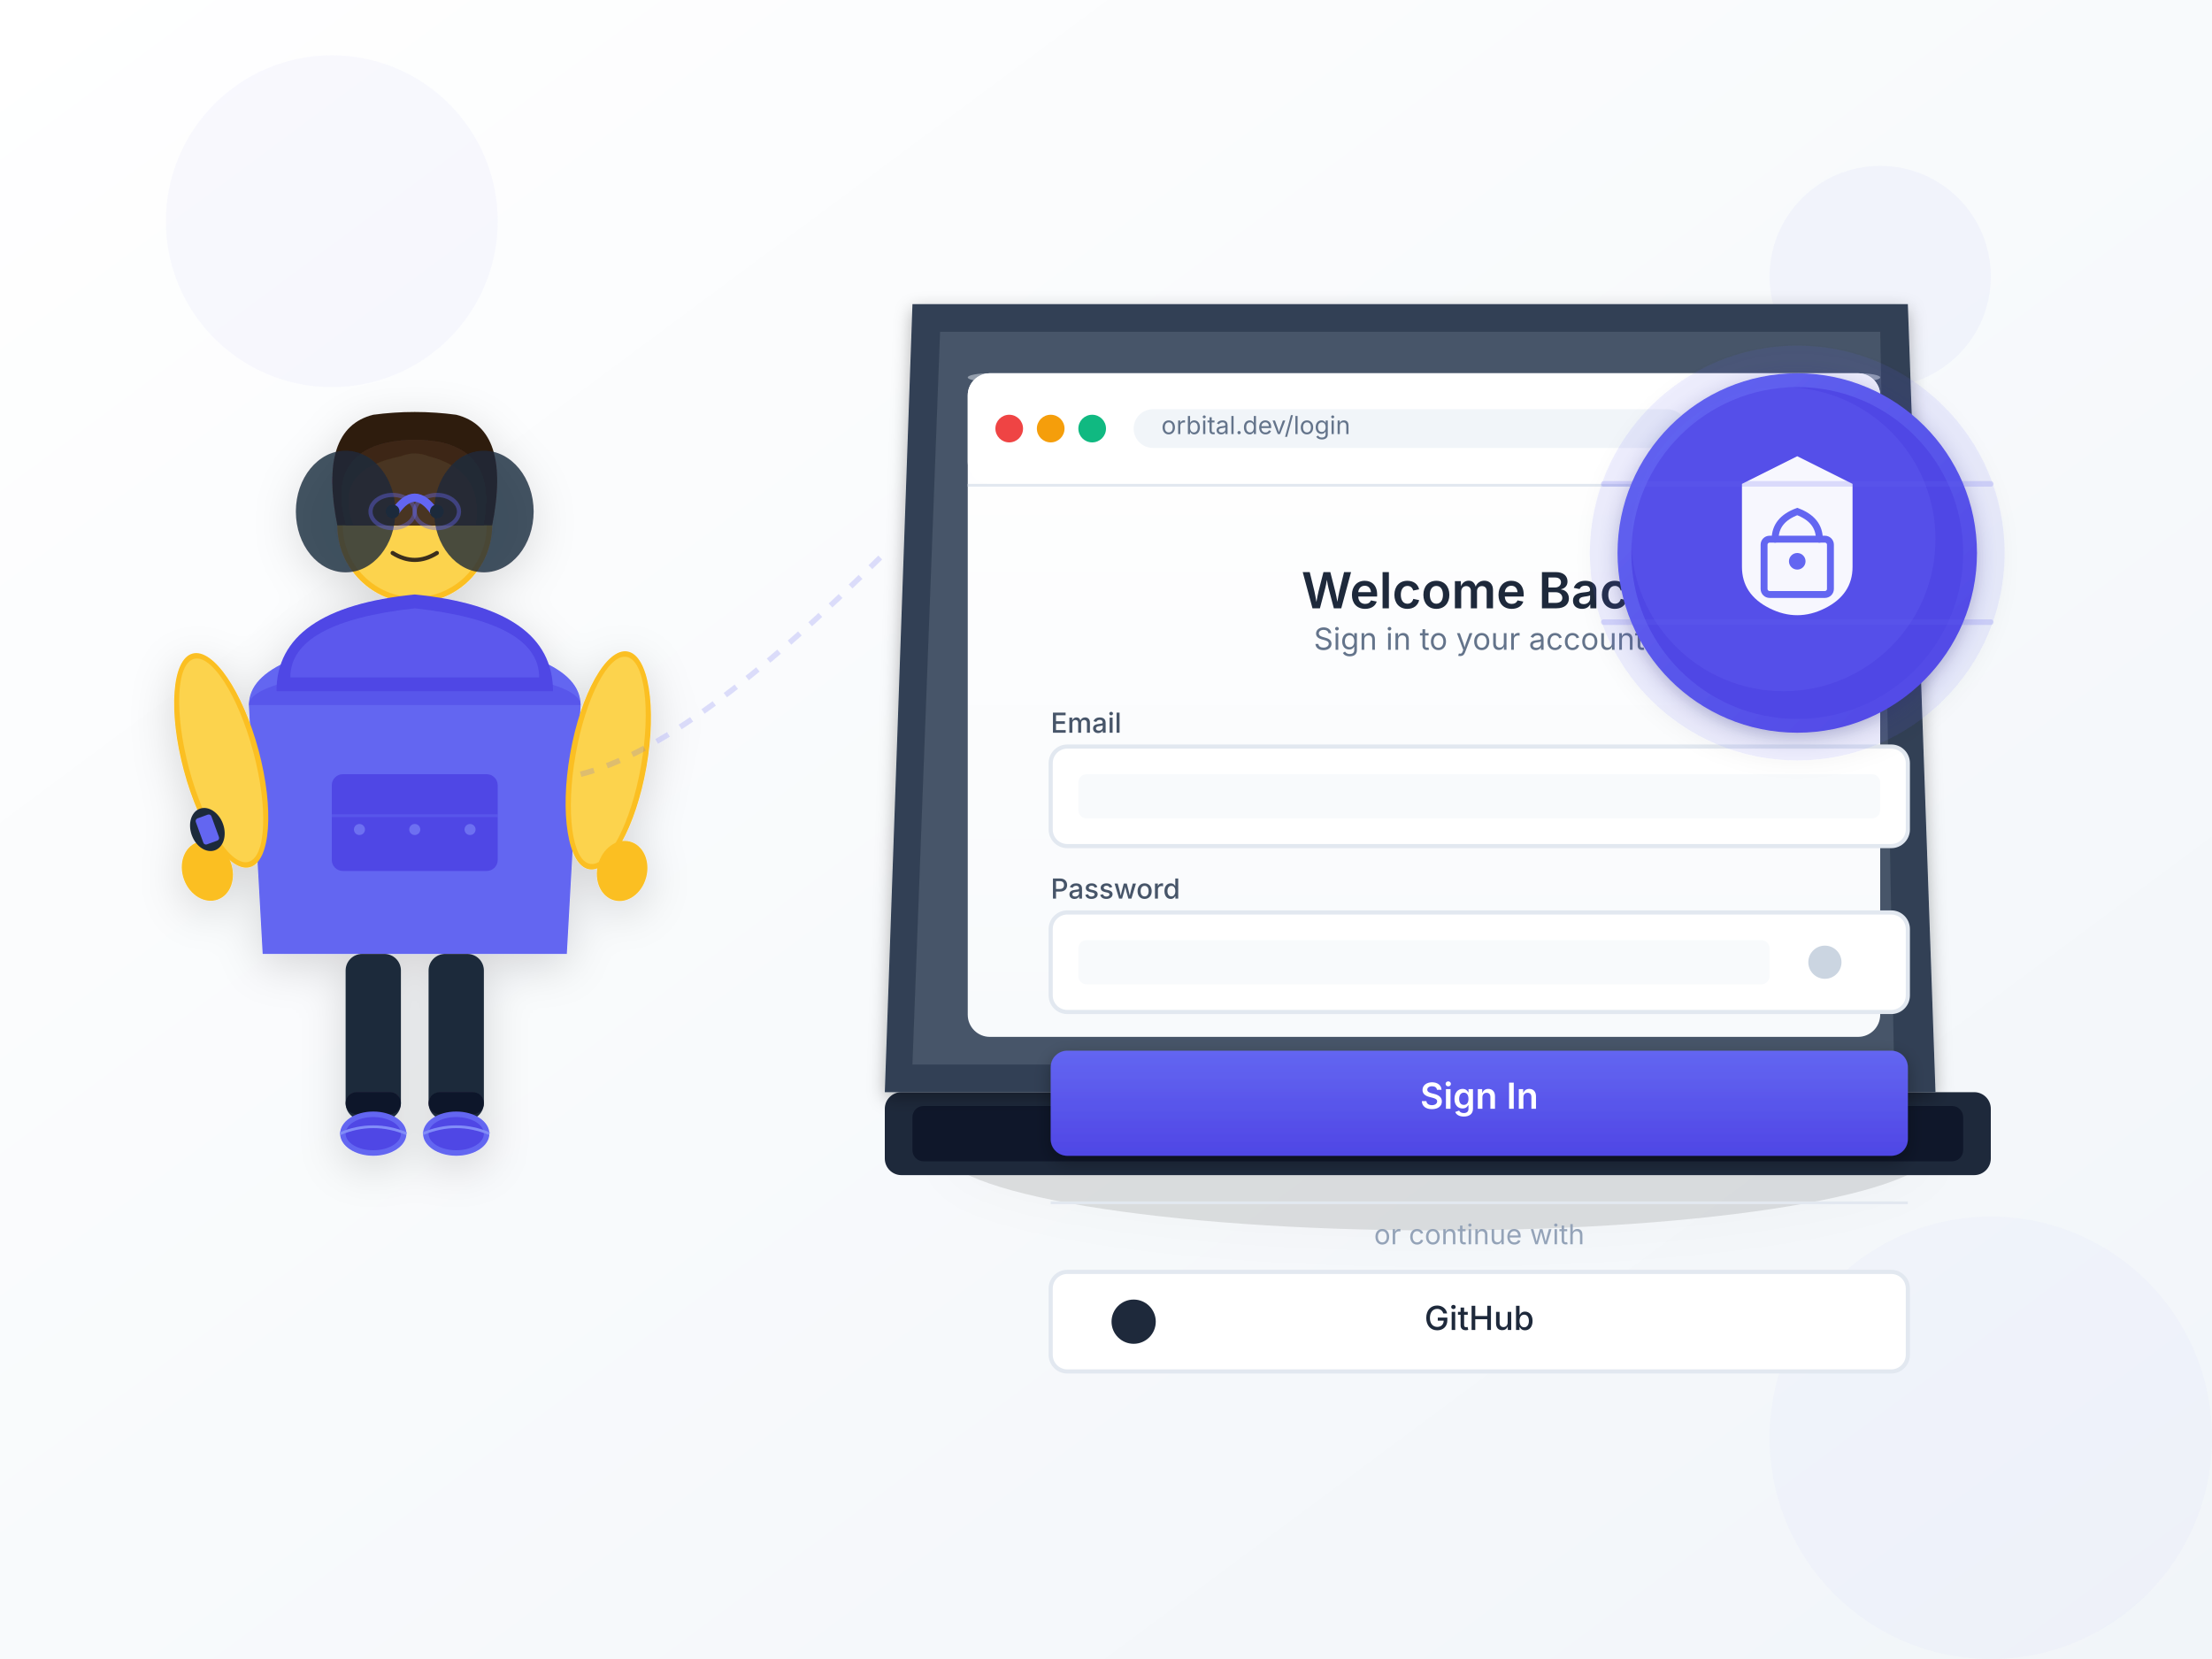
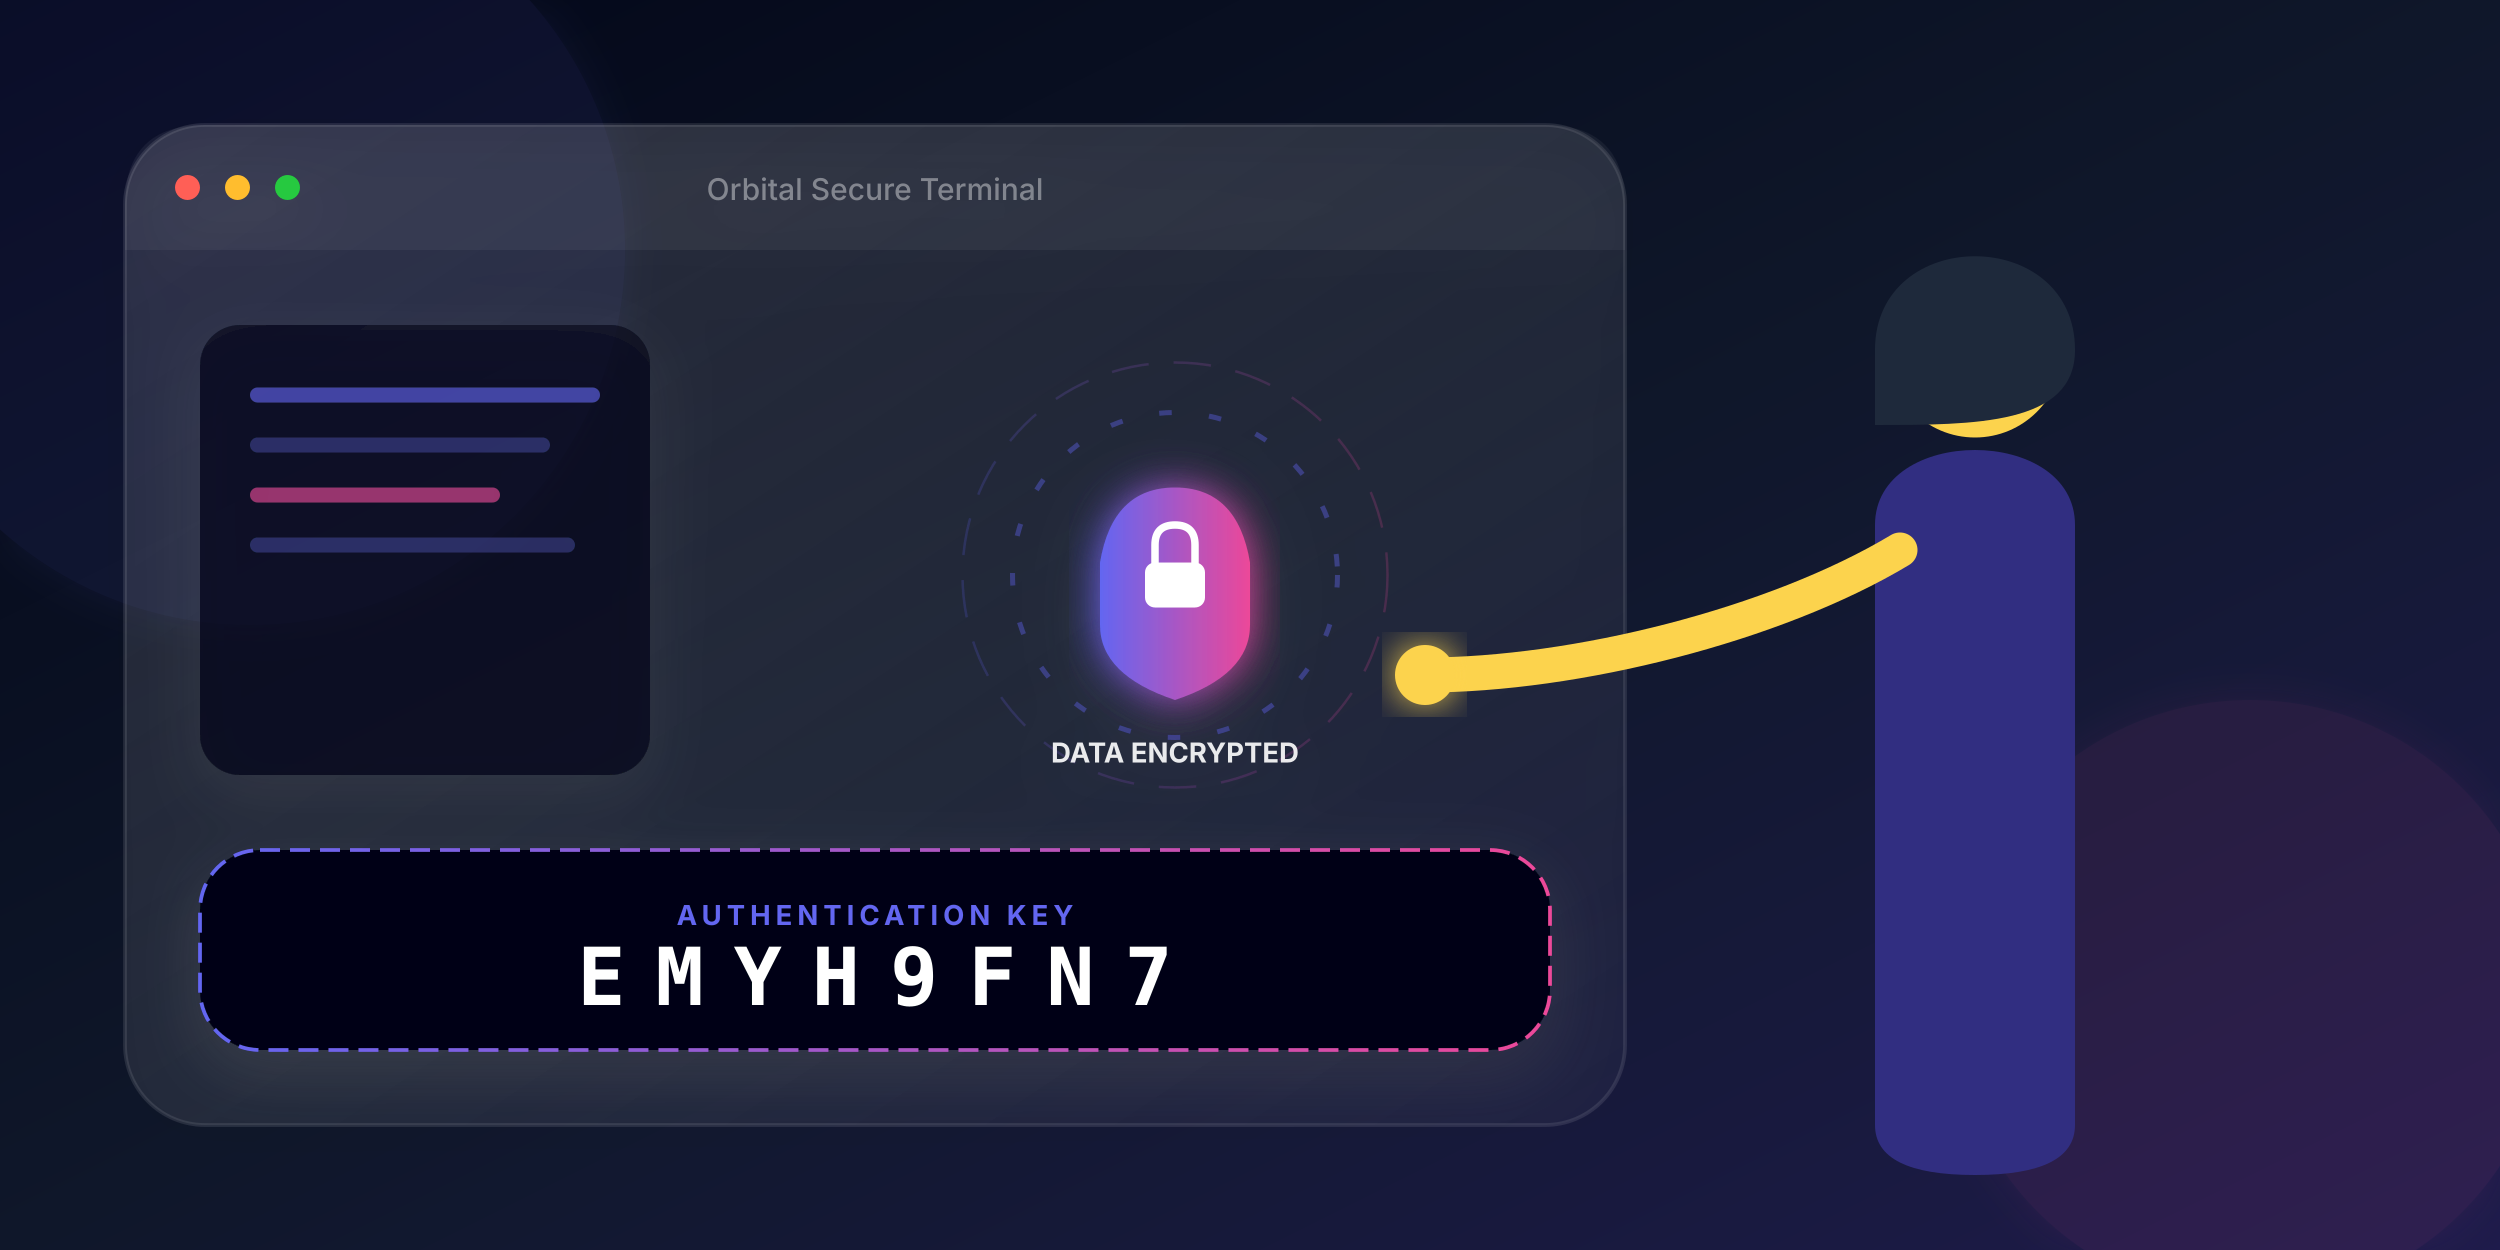
- <svg xmlns="http://www.w3.org/2000/svg" viewBox="0 0 800 600">
+ <svg xmlns="http://www.w3.org/2000/svg" viewBox="0 0 1000 500">
  <defs>
    <linearGradient id="bgGradient" x1="0%" y1="0%" x2="100%" y2="100%">
-       <stop offset="0%" style="stop-color:#ffffff;stop-opacity:1" />
-       <stop offset="50%" style="stop-color:#f8fafc;stop-opacity:1" />
-       <stop offset="100%" style="stop-color:#f1f5f9;stop-opacity:1" />
+       <stop offset="0%" style="stop-color:#020617;stop-opacity:1" />
+       <stop offset="50%" style="stop-color:#0f172a;stop-opacity:1" />
+       <stop offset="100%" style="stop-color:#1e1b4b;stop-opacity:1" />
    </linearGradient>
-     <linearGradient id="screenGrad" x1="0%" y1="0%" x2="0%" y2="100%">
-       <stop offset="0%" style="stop-color:#ffffff;stop-opacity:1" />
-       <stop offset="100%" style="stop-color:#f8fafc;stop-opacity:1" />
+     <linearGradient id="glassGrad" x1="0%" y1="0%" x2="100%" y2="100%">
+       <stop offset="0%" style="stop-color:rgba(255,255,255,0.12)" />
+       <stop offset="100%" style="stop-color:rgba(255,255,255,0.03)" />
    </linearGradient>
-     <linearGradient id="buttonGrad" x1="0%" y1="0%" x2="0%" y2="100%">
-       <stop offset="0%" style="stop-color:#6366f1;stop-opacity:1" />
-       <stop offset="100%" style="stop-color:#4f46e5;stop-opacity:1" />
+     <linearGradient id="accentGrad" x1="0%" y1="0%" x2="100%" y2="0%">
+       <stop offset="0%" style="stop-color:#6366f1" />
+       <stop offset="100%" style="stop-color:#ec4899" />
    </linearGradient>
-     <linearGradient id="badgeGrad" x1="0%" y1="0%" x2="100%" y2="100%">
-       <stop offset="0%" style="stop-color:#6366f1;stop-opacity:1" />
-       <stop offset="100%" style="stop-color:#4f46e5;stop-opacity:1" />
-     </linearGradient>
-     <filter id="shadow" x="-50%" y="-50%" width="200%" height="200%">
-       <feGaussianBlur in="SourceAlpha" stdDeviation="3" />
-       <feOffset dx="0" dy="2" result="offsetblur" />
+     <filter id="premiumGlow" x="-20%" y="-20%" width="140%" height="140%">
+       <feGaussianBlur stdDeviation="8" result="blur" />
+       <feComposite in="SourceGraphic" in2="blur" operator="over" />
+     </filter>
+     <filter id="softShadow" x="-50%" y="-50%" width="200%" height="200%">
+       <feGaussianBlur in="SourceAlpha" stdDeviation="12" />
+       <feOffset dx="0" dy="8" result="offsetblur" />
      <feComponentTransfer>
        <feFuncA type="linear" slope="0.3" />
      </feComponentTransfer>
      <feMerge>
        <feMergeNode />
        <feMergeNode in="SourceGraphic" />
      </feMerge>
    </filter>
-     <filter id="softShadow" x="-50%" y="-50%" width="200%" height="200%">
-       <feGaussianBlur in="SourceAlpha" stdDeviation="8" />
-       <feOffset dx="0" dy="4" result="offsetblur" />
-       <feComponentTransfer>
-         <feFuncA type="linear" slope="0.15" />
-       </feComponentTransfer>
-       <feMerge>
-         <feMergeNode />
-         <feMergeNode in="SourceGraphic" />
-       </feMerge>
-     </filter>
  </defs>
-   <rect width="800" height="600" fill="url(#bgGradient)" />
-   <circle cx="120" cy="80" r="60" fill="#6366f1" opacity="0.04" />
-   <circle cx="720" cy="520" r="80" fill="#6366f1" opacity="0.03" />
-   <circle cx="680" cy="100" r="40" fill="#6366f1" opacity="0.05" />
-   <ellipse cx="520" cy="415" rx="180" ry="30" fill="#000000" opacity="0.12" filter="url(#softShadow)" />
-   <rect x="320" y="395" width="400" height="30" fill="#1e293b" rx="6" />
-   <rect x="330" y="400" width="380" height="20" fill="#0f172a" rx="4" />
-   <g filter="url(#shadow)">
-     <path d="M 330 110 L 690 110 L 700 395 L 320 395 Z" fill="#334155" rx="8" />
-     <path d="M 340 120 L 680 120 L 685 385 L 330 385 Z" fill="#475569" rx="6" />
-   </g>
-   <g>
-     <rect x="350" y="135" width="330" height="240" fill="url(#screenGrad)" rx="8" />
-     <rect x="350" y="135" width="330" height="3" fill="#e2e8f0" opacity="0.5" rx="8" />
-     <rect x="350" y="135" width="330" height="40" fill="#ffffff" rx="8" />
-     <rect x="350" y="175" width="330" height="1" fill="#e2e8f0" />
-     <circle cx="365" cy="155" r="5" fill="#ef4444" />
-     <circle cx="380" cy="155" r="5" fill="#f59e0b" />
-     <circle cx="395" cy="155" r="5" fill="#10b981" />
-     <rect x="410" y="148" width="200" height="14" fill="#f1f5f9" rx="7" />
-     <text x="420" y="157" font-size="9" fill="#64748b" font-family="system-ui, -apple-system, sans-serif">orbital.dev/login</text>
-     <g transform="translate(380, 200)">
-       <text x="155" y="20" font-size="18" fill="#1e293b" font-family="system-ui, -apple-system, sans-serif" font-weight="600" text-anchor="middle">Welcome Back</text>
-       <text x="155" y="35" font-size="11" fill="#64748b" font-family="system-ui, -apple-system, sans-serif" text-anchor="middle">Sign in to your account</text>
-       <text x="0" y="65" font-size="10" fill="#475569" font-family="system-ui, -apple-system, sans-serif" font-weight="500">Email</text>
-       <rect x="0" y="70" width="310" height="36" fill="#ffffff" stroke="#e2e8f0" stroke-width="1.5" rx="6" />
-       <rect x="10" y="80" width="290" height="16" fill="#f8fafc" rx="3" />
-       <text x="0" y="125" font-size="10" fill="#475569" font-family="system-ui, -apple-system, sans-serif" font-weight="500">Password</text>
-       <rect x="0" y="130" width="310" height="36" fill="#ffffff" stroke="#e2e8f0" stroke-width="1.5" rx="6" />
-       <rect x="10" y="140" width="250" height="16" fill="#f8fafc" rx="3" />
-       <circle cx="280" cy="148" r="6" fill="#cbd5e1" />
-       <rect x="0" y="180" width="310" height="38" fill="url(#buttonGrad)" rx="6" filter="url(#shadow)" />
-       <text x="155" y="201" font-size="13" fill="#ffffff" font-family="system-ui, -apple-system, sans-serif" font-weight="600" text-anchor="middle">Sign In</text>
-       <line x1="0" y1="235" x2="310" y2="235" stroke="#e2e8f0" stroke-width="1" />
-       <text x="155" y="250" font-size="10" fill="#94a3b8" font-family="system-ui, -apple-system, sans-serif" text-anchor="middle">or continue with</text>
-       <rect x="0" y="260" width="310" height="36" fill="#ffffff" stroke="#e2e8f0" stroke-width="1.5" rx="6" />
-       <circle cx="30" cy="278" r="8" fill="#1e293b" />
-       <text x="155" y="281" font-size="12" fill="#1e293b" font-family="system-ui, -apple-system, sans-serif" font-weight="500" text-anchor="middle">GitHub</text>
+   <rect width="1000" height="500" fill="url(#bgGradient)" />
+   <circle cx="100" cy="100" r="150" fill="#6366f1" opacity="0.08" filter="url(#premiumGlow)" />
+   <circle cx="900" cy="400" r="120" fill="#ec4899" opacity="0.08" filter="url(#premiumGlow)" />
+   <g transform="translate(50, 50)" filter="url(#softShadow)">
+     <rect width="600" height="400" rx="32" fill="url(#glassGrad)" stroke="rgba(255,255,255,0.1)" stroke-width="1.5" />
+     <path d="M 32 0 H 568 Q 600 0 600 32 V 50 H 0 V 32 Q 0 0 32 0 Z" fill="rgba(255,255,255,0.05)" />
+     <circle cx="25" cy="25" r="5" fill="#ff5f56" />
+     <circle cx="45" cy="25" r="5" fill="#ffbd2e" />
+     <circle cx="65" cy="25" r="5" fill="#27c93f" />
+     <text x="300" y="30" font-size="12" fill="rgba(255,255,255,0.4)" font-family="Inter, system-ui" text-anchor="middle" font-weight="500">Orbital Secure Terminal</text>
+     <g transform="translate(30, 80)">
+       <rect width="180" height="180" rx="16" fill="#020617" opacity="0.6" />
+       <rect x="20" y="25" width="140" height="6" rx="3" fill="#6366f1" opacity="0.6" />
+       <rect x="20" y="45" width="120" height="6" rx="3" fill="#6366f1" opacity="0.3" />
+       <rect x="20" y="65" width="100" height="6" rx="3" fill="#ec4899" opacity="0.6" />
+       <rect x="20" y="85" width="130" height="6" rx="3" fill="#6366f1" opacity="0.3" />
+     </g>
+     <g transform="translate(420, 180)">
+       <circle r="85" fill="none" stroke="url(#accentGrad)" stroke-width="1" stroke-dasharray="15,10" opacity="0.2">
+         <animateTransform attributeName="transform" type="rotate" from="0" to="360" dur="25s" repeatCount="indefinite" />
+       </circle>
+       <circle r="65" fill="none" stroke="#6366f1" stroke-width="2" stroke-dasharray="5,15" opacity="0.4">
+         <animateTransform attributeName="transform" type="rotate" from="360" to="0" dur="10s" repeatCount="indefinite" />
+       </circle>
+       <path d="M 0 -35 Q 25 -35 30 -5 V 20 Q 30 40 0 50 Q -30 40 -30 20 V -5 Q -25 -35 0 -35 Z" fill="url(#accentGrad)" filter="url(#premiumGlow)" />
+       <rect x="-12" y="-5" width="24" height="18" fill="#ffffff" rx="4" />
+       <path d="M -8 -5 V -12 Q -8 -20 0 -20 Q 8 -20 8 -12 V -5" stroke="#ffffff" stroke-width="3" fill="none" stroke-linecap="round" />
+       <text y="75" font-size="11" fill="#ffffff" font-family="Inter, system-ui" text-anchor="middle" font-weight="bold" opacity="0.9">DATA ENCRYPTED</text>
+     </g>
+     <g transform="translate(30, 290)">
+       <rect width="540" height="80" rx="24" fill="#020617" stroke="url(#accentGrad)" stroke-width="1.5" stroke-dasharray="8,4" />
+       <text x="270" y="30" font-size="11" fill="#6366f1" font-family="Inter, system-ui" text-anchor="middle" font-weight="700" letter-spacing="2">AUTHENTICATION KEY</text>
+       <text x="270" y="62" font-size="32" fill="#ffffff" font-family="'JetBrains Mono', 'Fira Code', monospace" text-anchor="middle" font-weight="bold" letter-spacing="12">EMYH9FN7</text>
    </g>
  </g>
-   <g filter="url(#softShadow)">
-     <circle cx="150" cy="190" r="28" fill="#fbbf24" />
-     <circle cx="150" cy="190" r="26" fill="#fcd34d" />
-     <path d="M 122 190 Q 115 155 135 150 Q 150 148 165 150 Q 185 155 178 190" fill="#2d1b0e" />
-     <path d="M 125 190 Q 118 165 140 160 Q 150 158 160 160 Q 180 165 175 190" fill="#3d2818" />
-     <path d="M 128 190 Q 120 170 145 165 Q 150 163 155 165 Q 175 170 172 190" fill="#4a3420" />
-     <ellipse cx="125" cy="185" rx="18" ry="22" fill="#1e293b" opacity="0.8" />
-     <ellipse cx="175" cy="185" rx="18" ry="22" fill="#1e293b" opacity="0.8" />
-     <path d="M 143 185 Q 150 175 157 185" stroke="#6366f1" stroke-width="3" fill="none" stroke-linecap="round" />
-     <circle cx="142" cy="185" r="2.5" fill="#1e293b" />
-     <circle cx="158" cy="185" r="2.5" fill="#1e293b" />
-     <ellipse cx="142" cy="185" rx="8" ry="6" fill="none" stroke="#6366f1" stroke-width="1.5" opacity="0.4" />
-     <ellipse cx="158" cy="185" rx="8" ry="6" fill="none" stroke="#6366f1" stroke-width="1.5" opacity="0.4" />
-     <path d="M 142 200 Q 150 205 158 200" stroke="#3b2f1f" stroke-width="1.5" fill="none" stroke-linecap="round" />
-     <path d="M 90 255 Q 90 235 150 230 Q 210 235 210 255 L 205 345 L 95 345 Z" fill="#6366f1" />
-     <path d="M 90 255 Q 90 245 150 240 Q 210 245 210 255" fill="#4f46e5" opacity="0.5" />
-     <path d="M 100 250 Q 100 220 150 215 Q 200 220 200 250" fill="#4f46e5" />
-     <path d="M 105 245 Q 105 225 150 220 Q 195 225 195 245" fill="#6366f1" opacity="0.6" />
-     <rect x="120" y="280" width="60" height="35" fill="#4f46e5" rx="4" />
-     <path d="M 120 295 L 180 295" stroke="#6366f1" stroke-width="1" opacity="0.5" />
-     <circle cx="130" cy="300" r="2" fill="#818cf8" opacity="0.6" />
-     <circle cx="150" cy="300" r="2" fill="#818cf8" opacity="0.6" />
-     <circle cx="170" cy="300" r="2" fill="#818cf8" opacity="0.6" />
-     <ellipse cx="80" cy="275" rx="14" ry="40" fill="#fbbf24" transform="rotate(-15 80 275)" />
-     <ellipse cx="80" cy="275" rx="12" ry="38" fill="#fcd34d" transform="rotate(-15 80 275)" />
-     <ellipse cx="220" cy="275" rx="14" ry="40" fill="#fbbf24" transform="rotate(10 220 275)" />
-     <ellipse cx="220" cy="275" rx="12" ry="38" fill="#fcd34d" transform="rotate(10 220 275)" />
-     <ellipse cx="75" cy="315" rx="9" ry="11" fill="#fbbf24" transform="rotate(-20 75 315)" />
-     <ellipse cx="225" cy="315" rx="9" ry="11" fill="#fbbf24" transform="rotate(15 225 315)" />
-     <rect x="125" y="345" width="20" height="60" fill="#1e293b" rx="6" />
-     <rect x="155" y="345" width="20" height="60" fill="#1e293b" rx="6" />
-     <rect x="125" y="395" width="20" height="8" fill="#0f172a" rx="4" />
-     <rect x="155" y="395" width="20" height="8" fill="#0f172a" rx="4" />
-     <ellipse cx="135" cy="410" rx="12" ry="8" fill="#6366f1" />
-     <ellipse cx="165" cy="410" rx="12" ry="8" fill="#6366f1" />
-     <ellipse cx="135" cy="410" rx="10" ry="6" fill="#4f46e5" />
-     <ellipse cx="165" cy="410" rx="10" ry="6" fill="#4f46e5" />
-     <path d="M 123 410 Q 135 405 147 410" stroke="#818cf8" stroke-width="1" fill="none" />
-     <path d="M 153 410 Q 165 405 177 410" stroke="#818cf8" stroke-width="1" fill="none" />
-     <ellipse cx="75" cy="300" rx="6" ry="8" fill="#1e293b" transform="rotate(-20 75 300)" />
-     <rect x="72" y="295" width="6" height="10" fill="#6366f1" rx="1" transform="rotate(-20 75 300)" />
-     <path d="M 210 280 Q 250 270 320 200" stroke="#6366f1" stroke-width="2" fill="none" opacity="0.2" stroke-dasharray="5,5" />
+   <g transform="translate(750, 150)">
+     <path d="M 0 60 C 0 20 80 20 80 60 V 300 Q 80 320 40 320 Q 0 320 0 300 Z" fill="#312e81" />
+     <circle cx="40" cy="-10" r="35" fill="#fcd34d" />
+     <path d="M 0 -10 C 0 -60 80 -60 80 -10 C 80 20 40 20 0 20 Z" fill="#1e293b" />
+     <path d="M 10 70 C -40 100 -120 120 -180 120" stroke="#fcd34d" stroke-width="14" fill="none" stroke-linecap="round" />
+     <circle cx="-180" cy="120" r="12" fill="#fcd34d" filter="url(#premiumGlow)" />
  </g>
-   <g filter="url(#shadow)">
-     <circle cx="650" cy="200" r="75" fill="#6366f1" opacity="0.1" />
-     <circle cx="650" cy="200" r="65" fill="url(#badgeGrad)" />
-     <circle cx="650" cy="200" r="60" fill="#4f46e5" />
-     <circle cx="645" cy="195" r="55" fill="#6366f1" opacity="0.3" />
-     <g transform="translate(650, 200)">
-       <path d="M 0 -35 L -20 -25 L -20 5 Q -20 15 -10 20 Q 0 25 10 20 Q 20 15 20 5 L 20 -25 Z" fill="#ffffff" opacity="0.95" />
-       <rect x="-12" y="-5" width="24" height="20" fill="none" stroke="#6366f1" stroke-width="2.5" rx="2" />
-       <path d="M -8 -5 Q -8 -12 0 -15 Q 8 -12 8 -5" fill="none" stroke="#6366f1" stroke-width="2.5" stroke-linecap="round" />
-       <circle cx="0" cy="3" r="3" fill="#6366f1" />
-     </g>
-   </g>
-   <line x1="580" y1="175" x2="720" y2="175" stroke="#6366f1" stroke-width="2" opacity="0.2" stroke-linecap="round" />
-   <line x1="580" y1="225" x2="720" y2="225" stroke="#6366f1" stroke-width="2" opacity="0.2" stroke-linecap="round" />
</svg>
